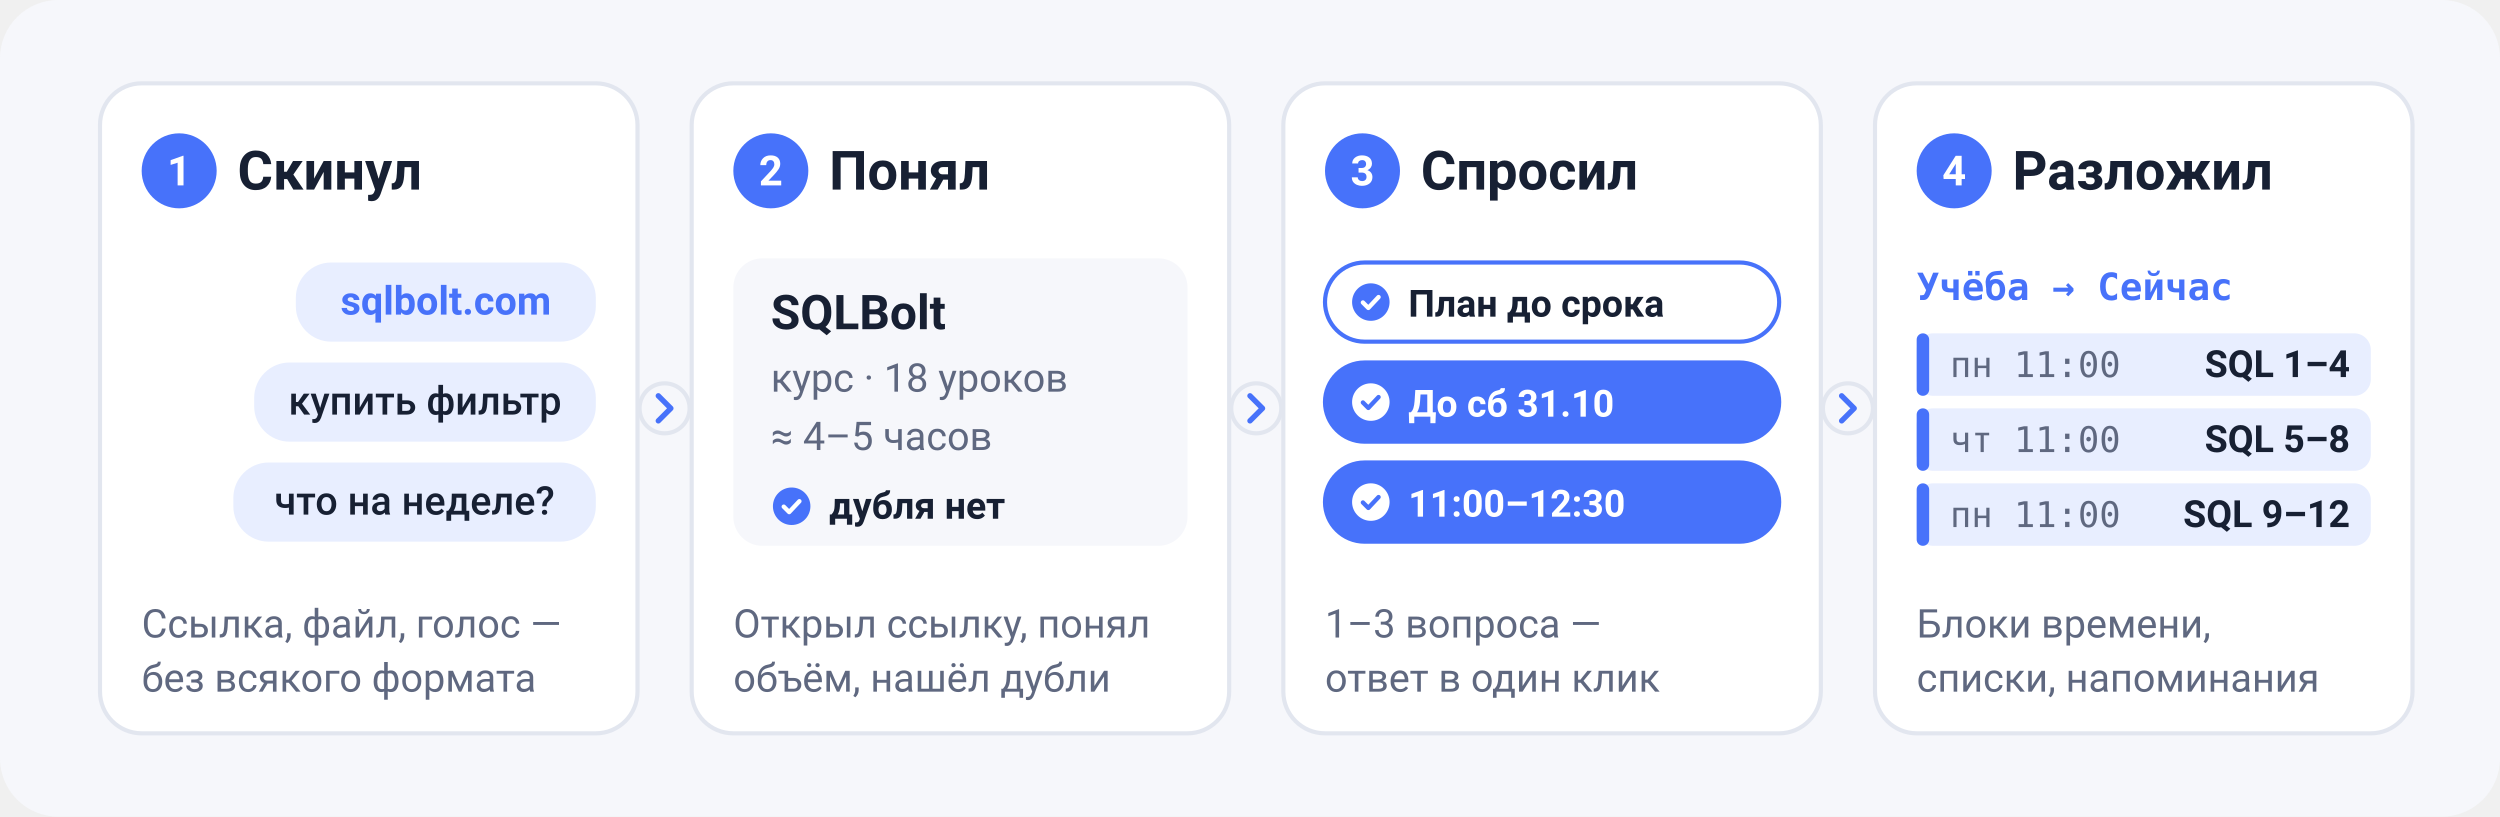
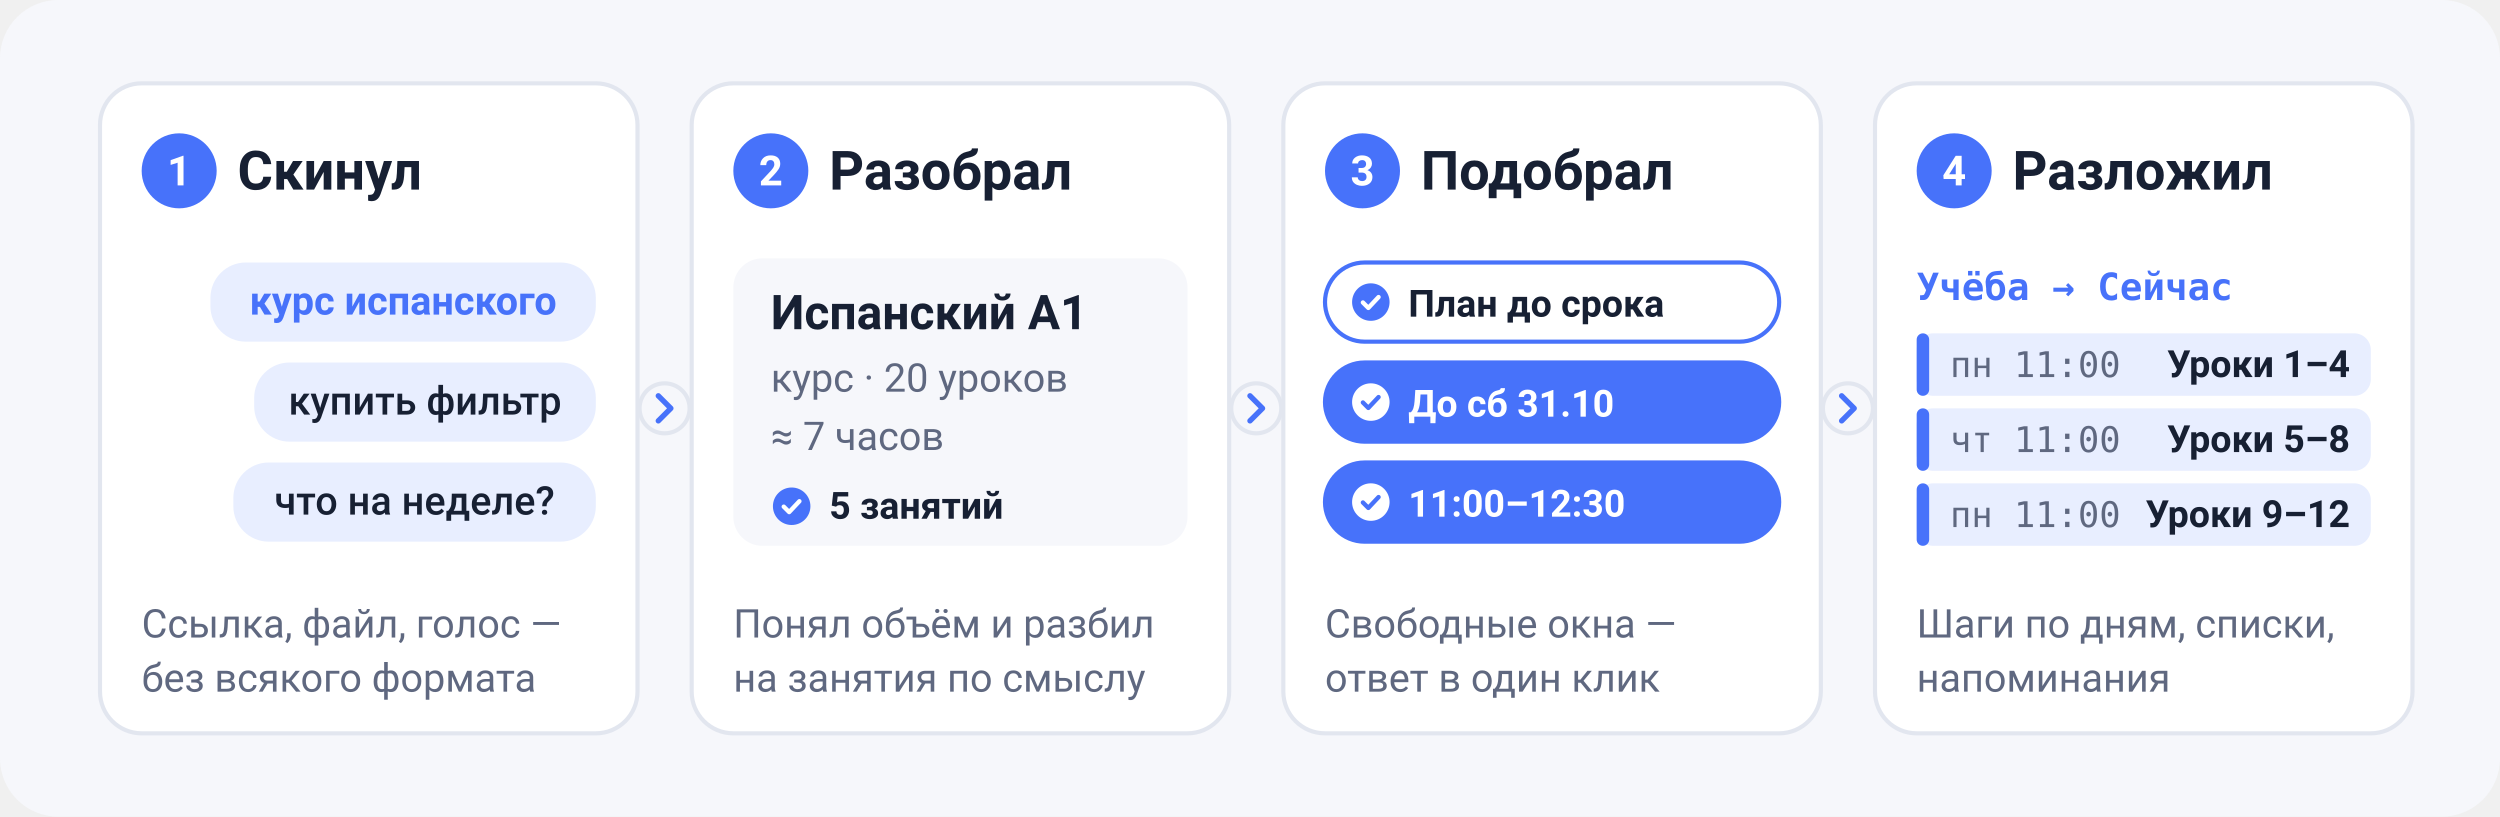
<svg xmlns="http://www.w3.org/2000/svg" width="1200" height="392" viewBox="0 0 1200 392" role="img" aria-labelledby="title desc">
  <defs>
    <pattern id="busy" width="8" height="8" patternUnits="userSpaceOnUse" patternTransform="rotate(45)">
      <rect width="8" height="8" fill="#EEF0F5" />
      <rect width="3" height="8" fill="#C9CFDC" />
    </pattern>
  </defs>
  <rect width="1200" height="392" rx="28" fill="#F6F7FB" />
  <g id="step-1" transform="translate(48 40)">
    <rect width="258" height="312" rx="20" fill="#FFFFFF" stroke="#E2E6EF" stroke-width="2" />
    <circle cx="38" cy="42" r="18" fill="#4772FA" />
    <text x="38" y="49" font-family="-apple-system, BlinkMacSystemFont, 'Segoe UI', Roboto, 'Noto Sans', 'DejaVu Sans', sans-serif" font-size="20" font-weight="700" fill="#FFFFFF" text-anchor="middle">1</text>
    <text x="66" y="51" font-family="-apple-system, BlinkMacSystemFont, 'Segoe UI', Roboto, 'Noto Sans', 'DejaVu Sans', sans-serif" font-size="26" font-weight="700" fill="#172033" text-anchor="start">Скинул</text>
-     <rect x="94" y="86" width="144" height="38" rx="17" fill="#E8EEFF" />
-     <text x="166.0" y="111" font-family="-apple-system, BlinkMacSystemFont, 'Segoe UI', Roboto, 'Noto Sans', 'DejaVu Sans', sans-serif" font-size="19" font-weight="700" fill="#4772FA" text-anchor="middle">sqlbolt.com</text>
+     <rect x="53" y="86" width="185" height="38" rx="17" fill="#E8EEFF" />
+     <text x="145.5" y="111" font-family="-apple-system, BlinkMacSystemFont, 'Segoe UI', Roboto, 'Noto Sans', 'DejaVu Sans', sans-serif" font-size="19" font-weight="700" fill="#4772FA" text-anchor="middle">курс испанского</text>
    <rect x="74" y="134" width="164" height="38" rx="17" fill="#E8EEFF" />
    <text x="156.0" y="159" font-family="-apple-system, BlinkMacSystemFont, 'Segoe UI', Roboto, 'Noto Sans', 'DejaVu Sans', sans-serif" font-size="19" font-weight="500" fill="#172033" text-anchor="middle">купить фильтр</text>
    <rect x="64" y="182" width="174" height="38" rx="17" fill="#E8EEFF" />
    <text x="151.0" y="207" font-family="-apple-system, BlinkMacSystemFont, 'Segoe UI', Roboto, 'Noto Sans', 'DejaVu Sans', sans-serif" font-size="19" font-weight="500" fill="#172033" text-anchor="middle">что на неделе?</text>
    <text x="20" y="266" font-family="-apple-system, BlinkMacSystemFont, 'Segoe UI', Roboto, 'Noto Sans', 'DejaVu Sans', sans-serif" font-size="19" font-weight="400" fill="#5F6880" text-anchor="start">Ссылка, файл, голос —</text>
    <text x="20" y="292" font-family="-apple-system, BlinkMacSystemFont, 'Segoe UI', Roboto, 'Noto Sans', 'DejaVu Sans', sans-serif" font-size="19" font-weight="400" fill="#5F6880" text-anchor="start">без всякого формата</text>
  </g>
  <circle cx="319.0" cy="196.0" r="12" fill="#F6F7FB" stroke="#E2E6EF" stroke-width="2" />
  <path d="M316.0 190.0 l6 6 l-6 6" fill="none" stroke="#4772FA" stroke-width="2.6" stroke-linecap="round" stroke-linejoin="round" />
  <g id="step-2" transform="translate(332 40)">
    <rect width="258" height="312" rx="20" fill="#FFFFFF" stroke="#E2E6EF" stroke-width="2" />
    <circle cx="38" cy="42" r="18" fill="#4772FA" />
    <text x="38" y="49" font-family="-apple-system, BlinkMacSystemFont, 'Segoe UI', Roboto, 'Noto Sans', 'DejaVu Sans', sans-serif" font-size="20" font-weight="700" fill="#FFFFFF" text-anchor="middle">2</text>
-     <text x="66" y="51" font-family="-apple-system, BlinkMacSystemFont, 'Segoe UI', Roboto, 'Noto Sans', 'DejaVu Sans', sans-serif" font-size="26" font-weight="700" fill="#172033" text-anchor="start">Понял</text>
+     <text x="66" y="51" font-family="-apple-system, BlinkMacSystemFont, 'Segoe UI', Roboto, 'Noto Sans', 'DejaVu Sans', sans-serif" font-size="26" font-weight="700" fill="#172033" text-anchor="start">Разобрал</text>
    <rect x="20" y="84" width="218" height="138" rx="14" fill="#F6F7FB" />
-     <text x="38" y="118" font-family="-apple-system, BlinkMacSystemFont, 'Segoe UI', Roboto, 'Noto Sans', 'DejaVu Sans', sans-serif" font-size="23" font-weight="700" fill="#172033" text-anchor="start">SQLBolt</text>
-     <text x="38" y="148" font-family="-apple-system, BlinkMacSystemFont, 'Segoe UI', Roboto, 'Noto Sans', 'DejaVu Sans', sans-serif" font-size="19" font-weight="400" fill="#5F6880" text-anchor="start">курс · 18 уроков</text>
-     <text x="38" y="176" font-family="-apple-system, BlinkMacSystemFont, 'Segoe UI', Roboto, 'Noto Sans', 'DejaVu Sans', sans-serif" font-size="19" font-weight="400" fill="#5F6880" text-anchor="start">≈ 4–5 часов</text>
+     <text x="38" y="118" font-family="-apple-system, BlinkMacSystemFont, 'Segoe UI', Roboto, 'Noto Sans', 'DejaVu Sans', sans-serif" font-size="23" font-weight="700" fill="#172033" text-anchor="start">Испанский A1</text>
+     <text x="38" y="148" font-family="-apple-system, BlinkMacSystemFont, 'Segoe UI', Roboto, 'Noto Sans', 'DejaVu Sans', sans-serif" font-size="19" font-weight="400" fill="#5F6880" text-anchor="start">курс · 20 уроков</text>
+     <text x="38" y="176" font-family="-apple-system, BlinkMacSystemFont, 'Segoe UI', Roboto, 'Noto Sans', 'DejaVu Sans', sans-serif" font-size="19" font-weight="400" fill="#5F6880" text-anchor="start">≈ 7 часов</text>
    <circle cx="48" cy="203" r="9" fill="#4772FA" />
    <path d="M44.2 203.2 l2.6 2.6 l4.9 -5.2" fill="none" stroke="#FFFFFF" stroke-width="2.1" stroke-linecap="round" stroke-linejoin="round" />
-     <text x="66" y="209" font-family="-apple-system, BlinkMacSystemFont, 'Segoe UI', Roboto, 'Noto Sans', 'DejaVu Sans', sans-serif" font-size="18" font-weight="600" fill="#172033" text-anchor="start">дубля нет</text>
-     <text x="20" y="266" font-family="-apple-system, BlinkMacSystemFont, 'Segoe UI', Roboto, 'Noto Sans', 'DejaVu Sans', sans-serif" font-size="19" font-weight="400" fill="#5F6880" text-anchor="start">Открыл ссылку, понял</text>
-     <text x="20" y="292" font-family="-apple-system, BlinkMacSystemFont, 'Segoe UI', Roboto, 'Noto Sans', 'DejaVu Sans', sans-serif" font-size="19" font-weight="400" fill="#5F6880" text-anchor="start">объём, нашёл дубли</text>
+     <text x="66" y="209" font-family="-apple-system, BlinkMacSystemFont, 'Segoe UI', Roboto, 'Noto Sans', 'DejaVu Sans', sans-serif" font-size="18" font-weight="600" fill="#172033" text-anchor="start">5 занятий</text>
+     <text x="20" y="266" font-family="-apple-system, BlinkMacSystemFont, 'Segoe UI', Roboto, 'Noto Sans', 'DejaVu Sans', sans-serif" font-size="19" font-weight="400" fill="#5F6880" text-anchor="start">Понял объём и разбил</text>
+     <text x="20" y="292" font-family="-apple-system, BlinkMacSystemFont, 'Segoe UI', Roboto, 'Noto Sans', 'DejaVu Sans', sans-serif" font-size="19" font-weight="400" fill="#5F6880" text-anchor="start">на занятия по смыслу</text>
  </g>
  <circle cx="603.0" cy="196.0" r="12" fill="#F6F7FB" stroke="#E2E6EF" stroke-width="2" />
  <path d="M600.0 190.0 l6 6 l-6 6" fill="none" stroke="#4772FA" stroke-width="2.6" stroke-linecap="round" stroke-linejoin="round" />
  <g id="step-3" transform="translate(616 40)">
    <rect width="258" height="312" rx="20" fill="#FFFFFF" stroke="#E2E6EF" stroke-width="2" />
    <circle cx="38" cy="42" r="18" fill="#4772FA" />
    <text x="38" y="49" font-family="-apple-system, BlinkMacSystemFont, 'Segoe UI', Roboto, 'Noto Sans', 'DejaVu Sans', sans-serif" font-size="20" font-weight="700" fill="#FFFFFF" text-anchor="middle">3</text>
-     <text x="66" y="51" font-family="-apple-system, BlinkMacSystemFont, 'Segoe UI', Roboto, 'Noto Sans', 'DejaVu Sans', sans-serif" font-size="26" font-weight="700" fill="#172033" text-anchor="start">Спросил</text>
+     <text x="66" y="51" font-family="-apple-system, BlinkMacSystemFont, 'Segoe UI', Roboto, 'Noto Sans', 'DejaVu Sans', sans-serif" font-size="26" font-weight="700" fill="#172033" text-anchor="start">Подобрал</text>
    <rect x="20" y="86" width="218" height="38" rx="19" fill="#FFFFFF" stroke="#4772FA" stroke-width="2" />
    <circle cx="42" cy="105" r="9" fill="#4772FA" />
    <path d="M38.2 105.2 l2.6 2.6 l4.9 -5.2" fill="none" stroke="#FFFFFF" stroke-width="2.1" stroke-linecap="round" stroke-linejoin="round" />
    <text x="60" y="112" font-family="-apple-system, BlinkMacSystemFont, 'Segoe UI', Roboto, 'Noto Sans', 'DejaVu Sans', sans-serif" font-size="18" font-weight="600" fill="#172033" text-anchor="start">План до срока</text>
    <rect x="20" y="134" width="218" height="38" rx="19" fill="#4772FA" stroke="#4772FA" stroke-width="2" />
    <circle cx="42" cy="153" r="9" fill="#FFFFFF" />
    <path d="M38.2 153.2 l2.6 2.6 l4.9 -5.2" fill="none" stroke="#4772FA" stroke-width="2.1" stroke-linecap="round" stroke-linejoin="round" />
    <text x="60" y="160" font-family="-apple-system, BlinkMacSystemFont, 'Segoe UI', Roboto, 'Noto Sans', 'DejaVu Sans', sans-serif" font-size="18" font-weight="600" fill="#FFFFFF" text-anchor="start">До сб 31.10</text>
    <rect x="20" y="182" width="218" height="38" rx="19" fill="#4772FA" stroke="#4772FA" stroke-width="2" />
    <circle cx="42" cy="201" r="9" fill="#FFFFFF" />
    <path d="M38.2 201.2 l2.6 2.6 l4.9 -5.2" fill="none" stroke="#4772FA" stroke-width="2.1" stroke-linecap="round" stroke-linejoin="round" />
    <text x="60" y="208" font-family="-apple-system, BlinkMacSystemFont, 'Segoe UI', Roboto, 'Noto Sans', 'DejaVu Sans', sans-serif" font-size="18" font-weight="600" fill="#FFFFFF" text-anchor="start">11:00–12:30</text>
-     <text x="20" y="266" font-family="-apple-system, BlinkMacSystemFont, 'Segoe UI', Roboto, 'Noto Sans', 'DejaVu Sans', sans-serif" font-size="19" font-weight="400" fill="#5F6880" text-anchor="start">1–3 вопроса —</text>
+     <text x="20" y="266" font-family="-apple-system, BlinkMacSystemFont, 'Segoe UI', Roboto, 'Noto Sans', 'DejaVu Sans', sans-serif" font-size="19" font-weight="400" fill="#5F6880" text-anchor="start">Свободные окна —</text>
    <text x="20" y="292" font-family="-apple-system, BlinkMacSystemFont, 'Segoe UI', Roboto, 'Noto Sans', 'DejaVu Sans', sans-serif" font-size="19" font-weight="400" fill="#5F6880" text-anchor="start">ответ в один клик</text>
  </g>
  <circle cx="887.0" cy="196.0" r="12" fill="#F6F7FB" stroke="#E2E6EF" stroke-width="2" />
  <path d="M884.0 190.0 l6 6 l-6 6" fill="none" stroke="#4772FA" stroke-width="2.6" stroke-linecap="round" stroke-linejoin="round" />
  <g id="step-4" transform="translate(900 40)">
    <rect width="258" height="312" rx="20" fill="#FFFFFF" stroke="#E2E6EF" stroke-width="2" />
    <circle cx="38" cy="42" r="18" fill="#4772FA" />
    <text x="38" y="49" font-family="-apple-system, BlinkMacSystemFont, 'Segoe UI', Roboto, 'Noto Sans', 'DejaVu Sans', sans-serif" font-size="20" font-weight="700" fill="#FFFFFF" text-anchor="middle">4</text>
    <text x="66" y="51" font-family="-apple-system, BlinkMacSystemFont, 'Segoe UI', Roboto, 'Noto Sans', 'DejaVu Sans', sans-serif" font-size="26" font-weight="700" fill="#172033" text-anchor="start">Разложил</text>
    <text x="20" y="104" font-family="ui-monospace, SFMono-Regular, Menlo, Consolas, 'DejaVu Sans Mono', monospace" font-size="18" font-weight="600" fill="#4772FA" text-anchor="start">Учёба → Сейчас</text>
    <rect x="20" y="120" width="218" height="30" rx="8" fill="#E8EEFF" />
    <rect x="20" y="120" width="6" height="30" rx="3" fill="#4772FA" />
    <text x="36" y="141" font-family="ui-monospace, SFMono-Regular, Menlo, Consolas, 'DejaVu Sans Mono', monospace" font-size="17" font-weight="400" fill="#5F6880" text-anchor="start">пн 11:00</text>
-     <text x="228" y="141" font-family="-apple-system, BlinkMacSystemFont, 'Segoe UI', Roboto, 'Noto Sans', 'DejaVu Sans', sans-serif" font-size="18" font-weight="600" fill="#172033" text-anchor="end">SQL 1–4</text>
+     <text x="228" y="141" font-family="-apple-system, BlinkMacSystemFont, 'Segoe UI', Roboto, 'Noto Sans', 'DejaVu Sans', sans-serif" font-size="18" font-weight="600" fill="#172033" text-anchor="end">Уроки 1–4</text>
    <rect x="20" y="156" width="218" height="30" rx="8" fill="#E8EEFF" />
    <rect x="20" y="156" width="6" height="30" rx="3" fill="#4772FA" />
    <text x="36" y="177" font-family="ui-monospace, SFMono-Regular, Menlo, Consolas, 'DejaVu Sans Mono', monospace" font-size="17" font-weight="400" fill="#5F6880" text-anchor="start">чт 11:00</text>
-     <text x="228" y="177" font-family="-apple-system, BlinkMacSystemFont, 'Segoe UI', Roboto, 'Noto Sans', 'DejaVu Sans', sans-serif" font-size="18" font-weight="600" fill="#172033" text-anchor="end">SQL 5–8</text>
+     <text x="228" y="177" font-family="-apple-system, BlinkMacSystemFont, 'Segoe UI', Roboto, 'Noto Sans', 'DejaVu Sans', sans-serif" font-size="18" font-weight="600" fill="#172033" text-anchor="end">Уроки 5–8</text>
    <rect x="20" y="192" width="218" height="30" rx="8" fill="#E8EEFF" />
    <rect x="20" y="192" width="6" height="30" rx="3" fill="#4772FA" />
    <text x="36" y="213" font-family="ui-monospace, SFMono-Regular, Menlo, Consolas, 'DejaVu Sans Mono', monospace" font-size="17" font-weight="400" fill="#5F6880" text-anchor="start">пн 11:00</text>
-     <text x="228" y="213" font-family="-apple-system, BlinkMacSystemFont, 'Segoe UI', Roboto, 'Noto Sans', 'DejaVu Sans', sans-serif" font-size="18" font-weight="600" fill="#172033" text-anchor="end">SQL 9–12</text>
-     <text x="20" y="266" font-family="-apple-system, BlinkMacSystemFont, 'Segoe UI', Roboto, 'Noto Sans', 'DejaVu Sans', sans-serif" font-size="19" font-weight="400" fill="#5F6880" text-anchor="start">Блоки времени,</text>
-     <text x="20" y="292" font-family="-apple-system, BlinkMacSystemFont, 'Segoe UI', Roboto, 'Noto Sans', 'DejaVu Sans', sans-serif" font-size="19" font-weight="400" fill="#5F6880" text-anchor="start">списки, напоминания</text>
+     <text x="228" y="213" font-family="-apple-system, BlinkMacSystemFont, 'Segoe UI', Roboto, 'Noto Sans', 'DejaVu Sans', sans-serif" font-size="18" font-weight="600" fill="#172033" text-anchor="end">Уроки 9–12</text>
+     <text x="20" y="266" font-family="-apple-system, BlinkMacSystemFont, 'Segoe UI', Roboto, 'Noto Sans', 'DejaVu Sans', sans-serif" font-size="19" font-weight="400" fill="#5F6880" text-anchor="start">Шаги по дням, списки,</text>
+     <text x="20" y="292" font-family="-apple-system, BlinkMacSystemFont, 'Segoe UI', Roboto, 'Noto Sans', 'DejaVu Sans', sans-serif" font-size="19" font-weight="400" fill="#5F6880" text-anchor="start">напоминания</text>
  </g>
</svg>
